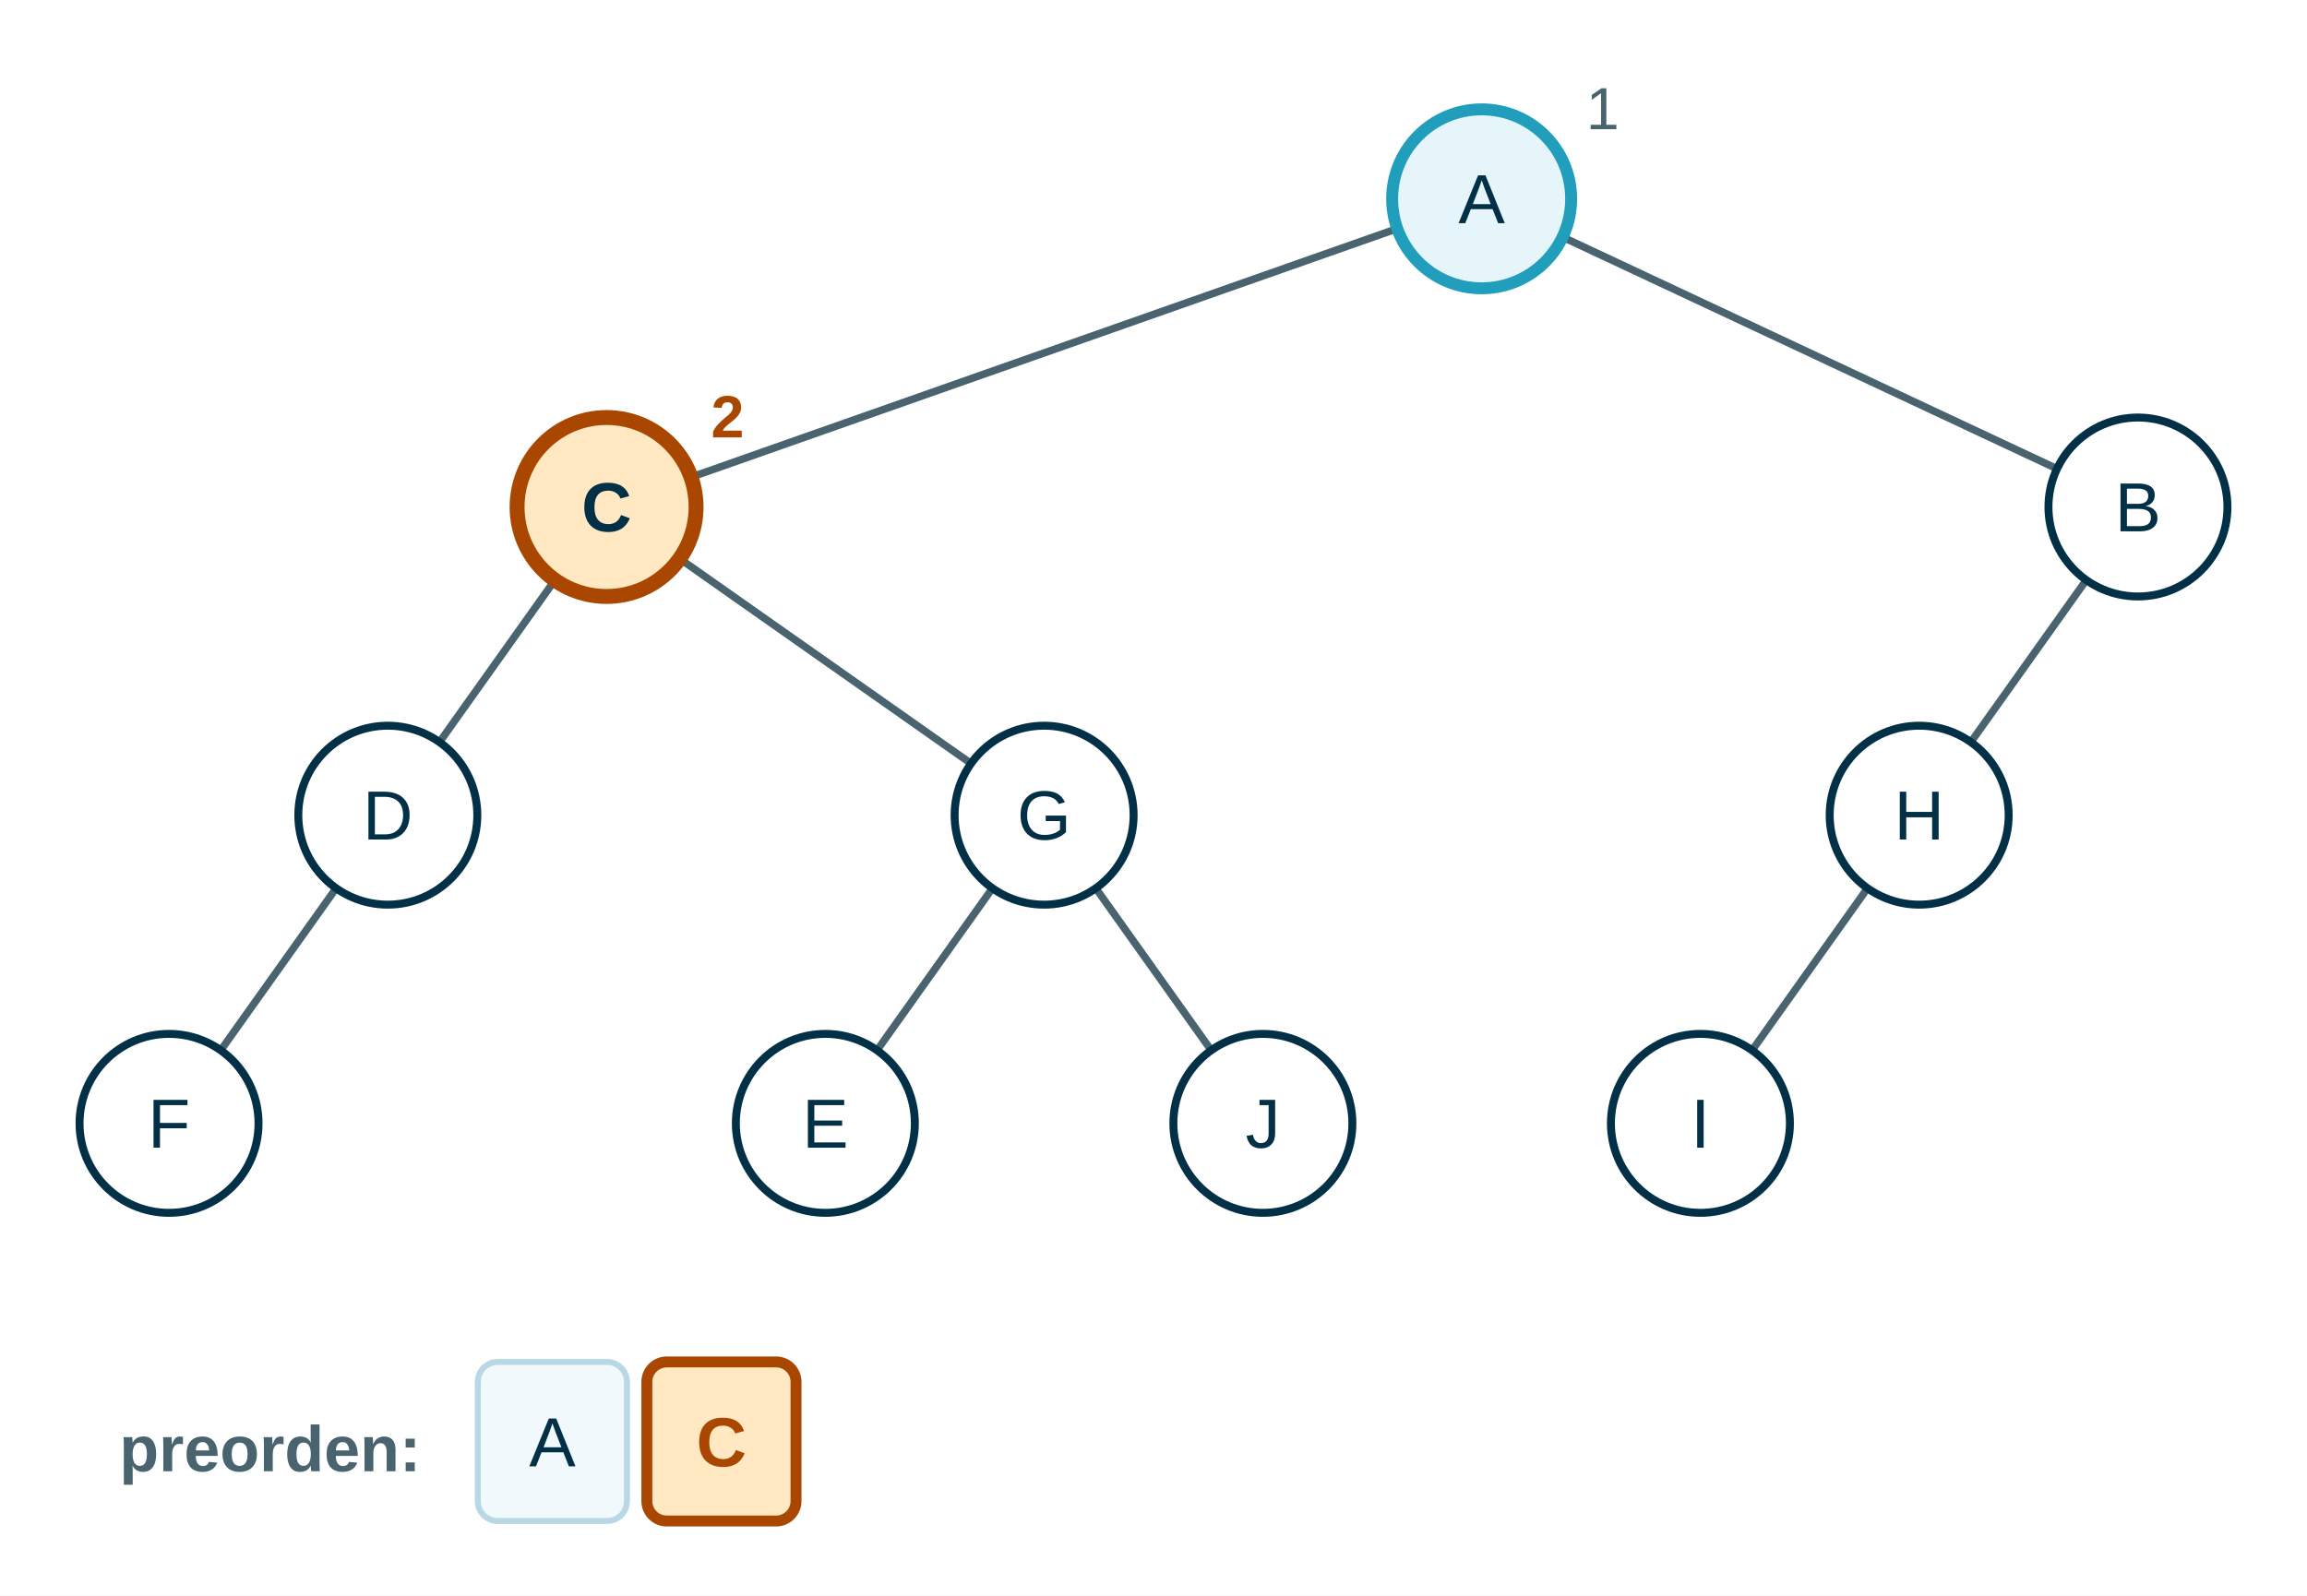
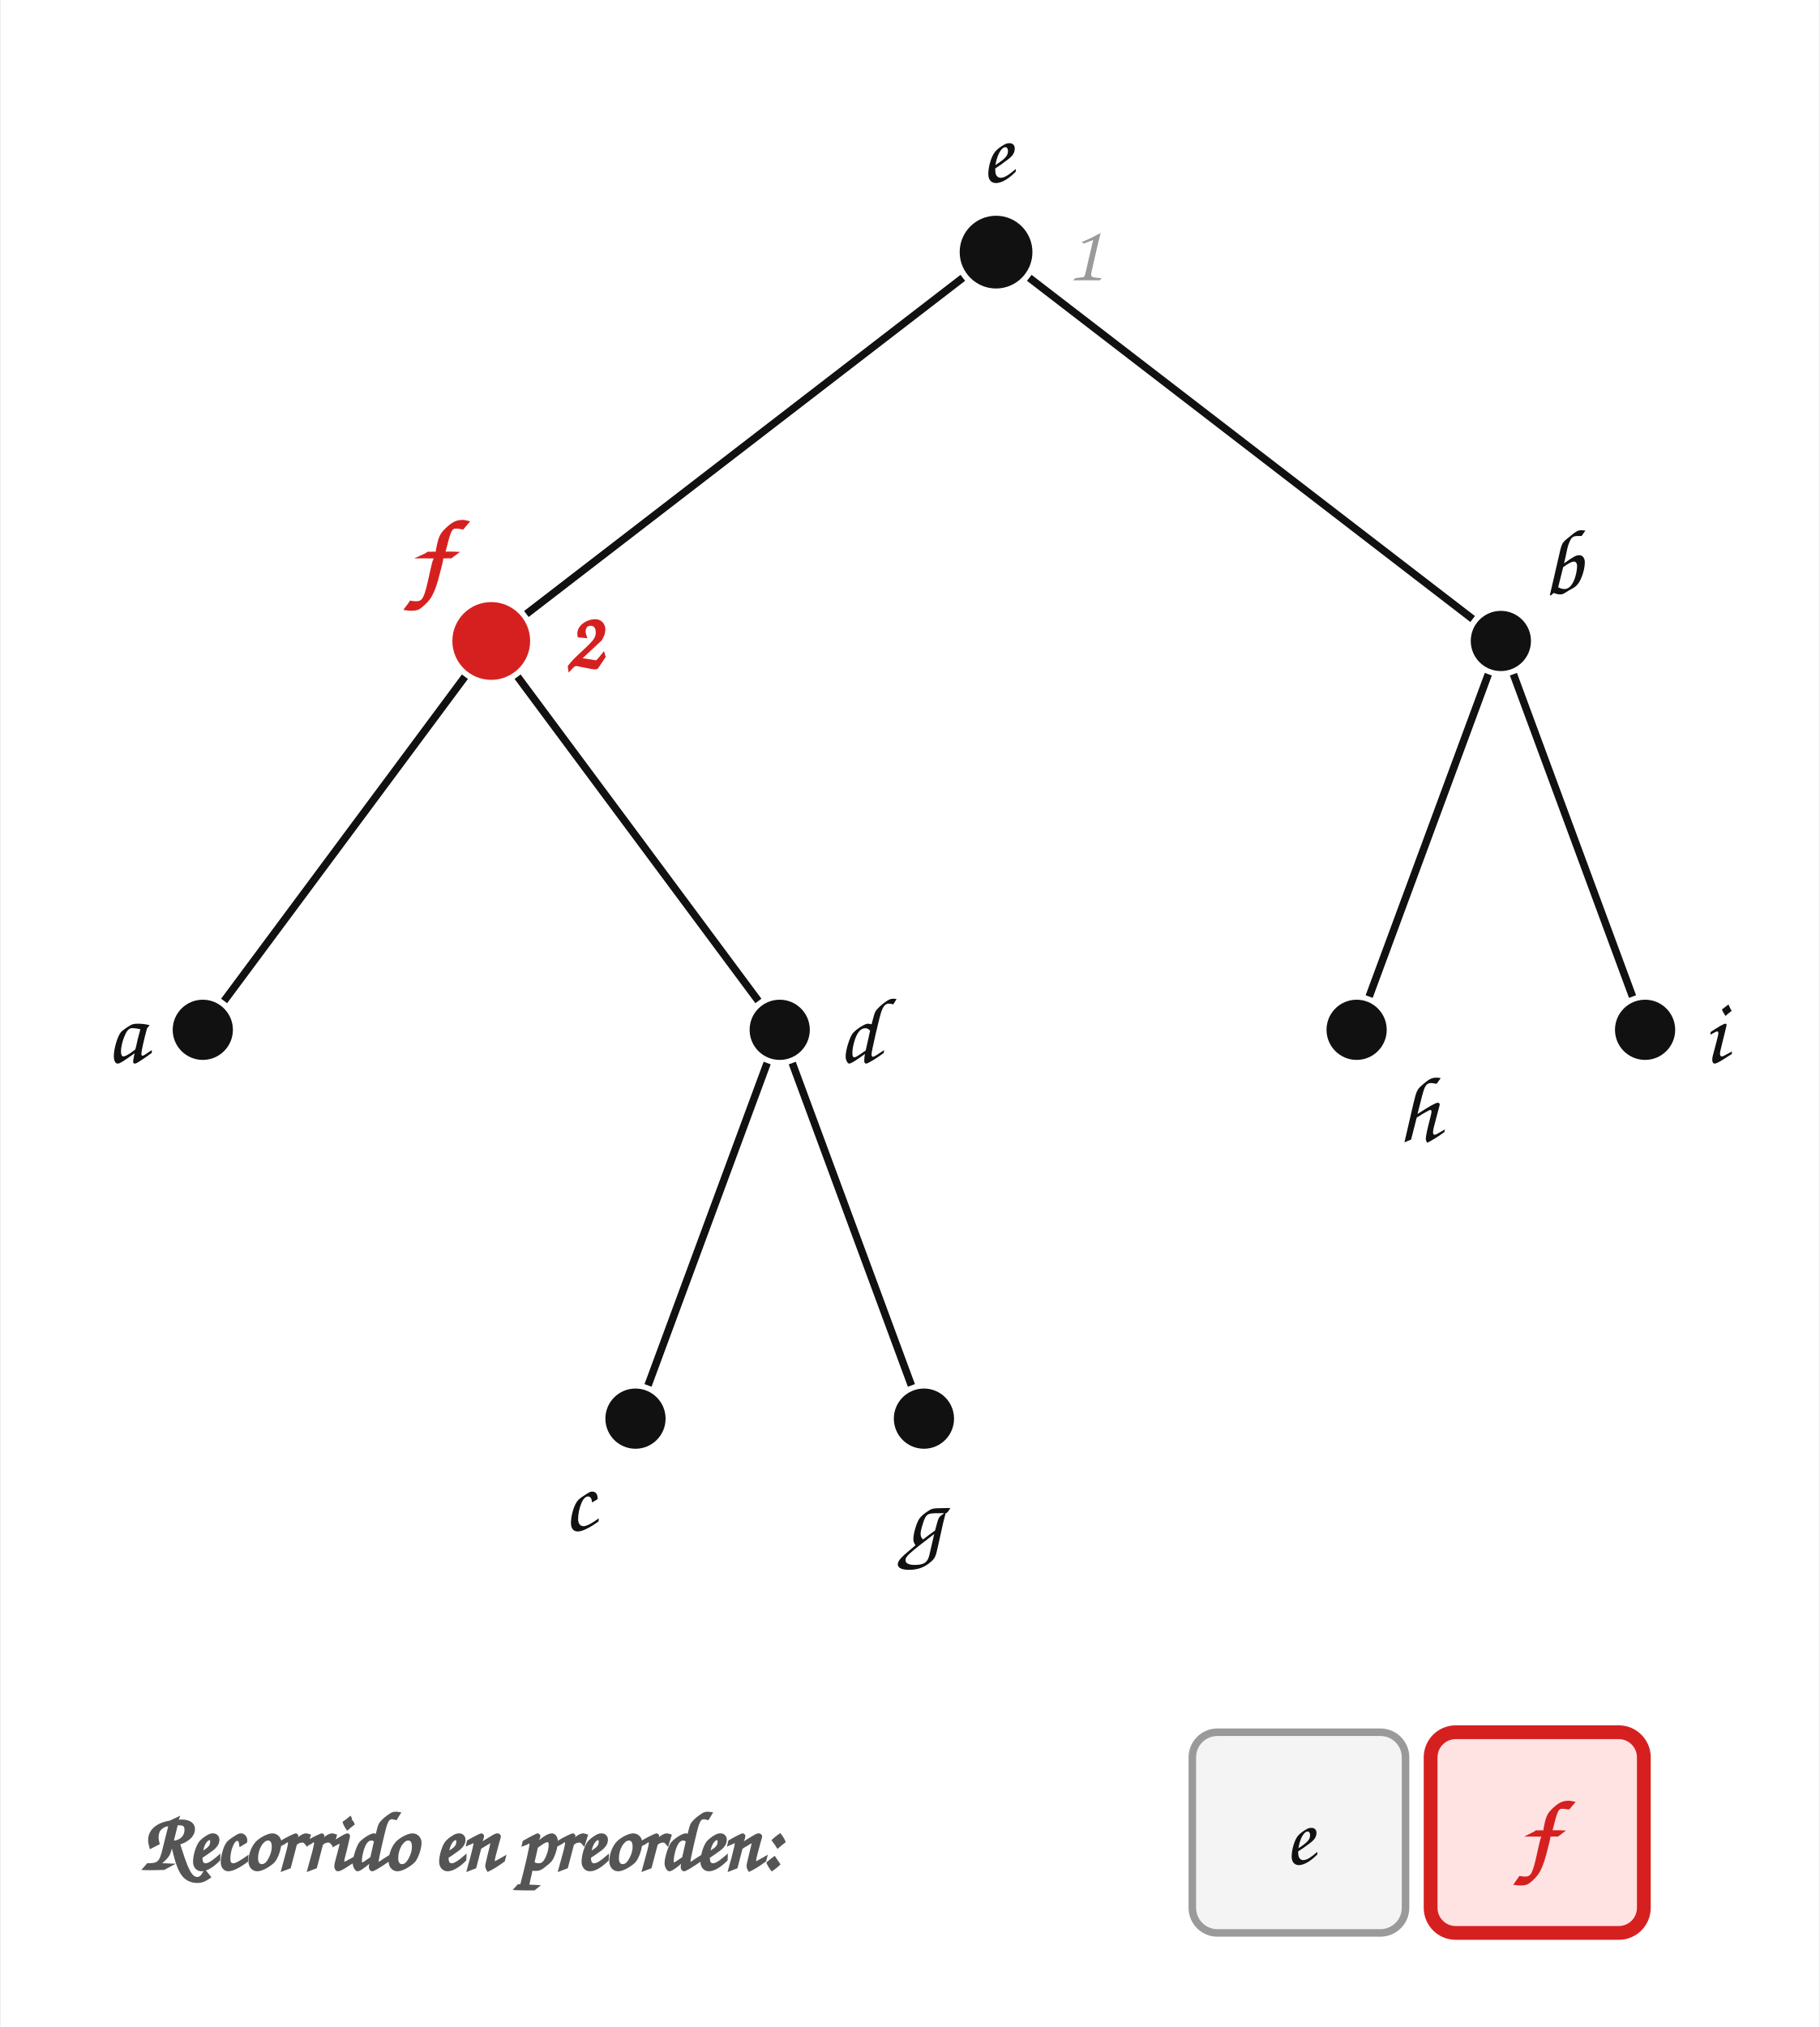
- <svg xmlns="http://www.w3.org/2000/svg" width="464" height="321" viewBox="-34.0 -40.0 464.0 321.0" font-family="Plus Jakarta Sans, Arial, sans-serif">
+ <svg xmlns="http://www.w3.org/2000/svg" width="290" height="323" viewBox="-32.2 -40.2 289.9 323.2" font-family="'Comic Sans MS', 'Comic Neue', 'Comic Relief', 'Chalkboard SE', cursive">
  <defs>
    <marker id="arr-plain" viewBox="0 0 10 10" refX="9" refY="5" markerWidth="11" markerHeight="11" markerUnits="userSpaceOnUse" orient="auto-start-reverse">
-       <path d="M0,0 L10,5 L0,10 z" fill="#49636f" />
+       <path d="M0,0 L10,5 L0,10 z" fill="#555555" />
    </marker>
    <marker id="arr-tree" viewBox="0 0 10 10" refX="9" refY="5" markerWidth="11" markerHeight="11" markerUnits="userSpaceOnUse" orient="auto-start-reverse">
-       <path d="M0,0 L10,5 L0,10 z" fill="#219ebc" />
+       <path d="M0,0 L10,5 L0,10 z" fill="#1f3c88" />
    </marker>
    <marker id="arr-new" viewBox="0 0 10 10" refX="9" refY="5" markerWidth="11" markerHeight="11" markerUnits="userSpaceOnUse" orient="auto-start-reverse">
-       <path d="M0,0 L10,5 L0,10 z" fill="#a94700" />
+       <path d="M0,0 L10,5 L0,10 z" fill="#d62020" />
    </marker>
    <marker id="arr-dim" viewBox="0 0 10 10" refX="9" refY="5" markerWidth="11" markerHeight="11" markerUnits="userSpaceOnUse" orient="auto-start-reverse">
-       <path d="M0,0 L10,5 L0,10 z" fill="#c9d3d8" />
+       <path d="M0,0 L10,5 L0,10 z" fill="#cfcfcf" />
    </marker>
    <marker id="arr-cand" viewBox="0 0 10 10" refX="9" refY="5" markerWidth="11" markerHeight="11" markerUnits="userSpaceOnUse" orient="auto-start-reverse">
-       <path d="M0,0 L10,5 L0,10 z" fill="#fb8500" />
+       <path d="M0,0 L10,5 L0,10 z" fill="#e08a00" />
    </marker>
    <marker id="arr-reject" viewBox="0 0 10 10" refX="9" refY="5" markerWidth="11" markerHeight="11" markerUnits="userSpaceOnUse" orient="auto-start-reverse">
-       <path d="M0,0 L10,5 L0,10 z" fill="#c0392b" />
+       <path d="M0,0 L10,5 L0,10 z" fill="#d62020" />
    </marker>
    <marker id="arr-back" viewBox="0 0 10 10" refX="9" refY="5" markerWidth="11" markerHeight="11" markerUnits="userSpaceOnUse" orient="auto-start-reverse">
-       <path d="M0,0 L10,5 L0,10 z" fill="#49636f" />
+       <path d="M0,0 L10,5 L0,10 z" fill="#555555" />
    </marker>
    <marker id="arr-ghost" viewBox="0 0 10 10" refX="9" refY="5" markerWidth="11" markerHeight="11" markerUnits="userSpaceOnUse" orient="auto-start-reverse">
-       <path d="M0,0 L10,5 L0,10 z" fill="#c9d3d8" />
+       <path d="M0,0 L10,5 L0,10 z" fill="#cfcfcf" />
    </marker>
  </defs>
-   <rect x="-34.0" y="-40.0" width="464.0" height="321.0" fill="#ffffff" />
-   <line x1="33.6" y1="138.7" x2="10.4" y2="171.3" stroke="#49636f" stroke-width="1.5" />
-   <line x1="165.6" y1="138.7" x2="142.4" y2="171.3" stroke="#49636f" stroke-width="1.5" />
-   <line x1="186.4" y1="138.7" x2="209.6" y2="171.3" stroke="#49636f" stroke-width="1.5" />
-   <line x1="77.6" y1="76.7" x2="54.4" y2="109.3" stroke="#49636f" stroke-width="1.5" />
-   <line x1="102.7" y1="72.4" x2="161.3" y2="113.6" stroke="#49636f" stroke-width="1.5" />
-   <line x1="341.6" y1="138.7" x2="318.4" y2="171.3" stroke="#49636f" stroke-width="1.5" />
-   <line x1="385.6" y1="76.7" x2="362.4" y2="109.3" stroke="#49636f" stroke-width="1.5" />
-   <line x1="247.0" y1="6.0" x2="105.0" y2="56.0" stroke="#49636f" stroke-width="1.5" />
-   <line x1="280.3" y1="7.7" x2="379.7" y2="54.3" stroke="#49636f" stroke-width="1.5" />
-   <circle cx="0.0" cy="186.0" r="18" fill="#ffffff" stroke="#023047" stroke-width="1.6" />
-   <text x="0.0" y="190.9" font-size="14" fill="#023047" text-anchor="middle">F</text>
-   <circle cx="44.0" cy="124.0" r="18" fill="#ffffff" stroke="#023047" stroke-width="1.6" />
-   <text x="44.0" y="128.9" font-size="14" fill="#023047" text-anchor="middle">D</text>
-   <circle cx="88.0" cy="62.0" r="18" fill="#ffe8c2" stroke="#a94700" stroke-width="3.0" />
-   <text x="88.0" y="66.9" font-size="14" fill="#023047" text-anchor="middle" font-weight="bold">C</text>
-   <text x="109.0" y="48.0" font-size="12" fill="#a94700" text-anchor="start" font-weight="bold">2</text>
-   <circle cx="132.0" cy="186.0" r="18" fill="#ffffff" stroke="#023047" stroke-width="1.6" />
-   <text x="132.0" y="190.9" font-size="14" fill="#023047" text-anchor="middle">E</text>
-   <circle cx="176.0" cy="124.0" r="18" fill="#ffffff" stroke="#023047" stroke-width="1.6" />
-   <text x="176.0" y="128.9" font-size="14" fill="#023047" text-anchor="middle">G</text>
-   <circle cx="220.0" cy="186.0" r="18" fill="#ffffff" stroke="#023047" stroke-width="1.6" />
-   <text x="220.0" y="190.9" font-size="14" fill="#023047" text-anchor="middle">J</text>
-   <circle cx="264.0" cy="0.0" r="18" fill="#e5f5f9" stroke="#219ebc" stroke-width="2.4" />
-   <text x="264.0" y="4.9" font-size="14" fill="#023047" text-anchor="middle">A</text>
-   <text x="285.0" y="-14.0" font-size="12" fill="#49636f" text-anchor="start">1</text>
-   <circle cx="308.0" cy="186.0" r="18" fill="#ffffff" stroke="#023047" stroke-width="1.6" />
-   <text x="308.0" y="190.9" font-size="14" fill="#023047" text-anchor="middle">I</text>
-   <circle cx="352.0" cy="124.0" r="18" fill="#ffffff" stroke="#023047" stroke-width="1.6" />
-   <text x="352.0" y="128.9" font-size="14" fill="#023047" text-anchor="middle">H</text>
-   <circle cx="396.0" cy="62.0" r="18" fill="#ffffff" stroke="#023047" stroke-width="1.6" />
-   <text x="396.0" y="66.9" font-size="14" fill="#023047" text-anchor="middle">B</text>
-   <text x="-10.0" y="256.0" font-size="13" fill="#49636f" text-anchor="start" font-weight="bold">preorden:</text>
-   <rect x="62.1" y="234.0" width="30.0" height="32.0" rx="4" fill="#f2f9fc" stroke="#b9d8e5" stroke-width="1.2" />
-   <text x="77.1" y="255.0" font-size="14" fill="#023047" text-anchor="middle">A</text>
-   <rect x="96.1" y="234.0" width="30.0" height="32.0" rx="4" fill="#ffe8c2" stroke="#a94700" stroke-width="2.2" />
-   <text x="111.1" y="255.0" font-size="14" fill="#a94700" text-anchor="middle" font-weight="bold">C</text>
+   <rect x="-32.2" y="-40.2" width="289.9" height="323.2" fill="#ffffff" />
+   <line x1="90.0" y1="129.3" x2="71.0" y2="180.7" stroke="#111111" stroke-width="1.2" />
+   <line x1="94.0" y1="129.3" x2="113.0" y2="180.7" stroke="#111111" stroke-width="1.2" />
+   <line x1="41.8" y1="67.7" x2="3.4" y2="119.4" stroke="#111111" stroke-width="1.2" />
+   <line x1="50.2" y1="67.7" x2="88.6" y2="119.4" stroke="#111111" stroke-width="1.2" />
+   <line x1="205.0" y1="67.3" x2="186.0" y2="118.7" stroke="#111111" stroke-width="1.2" />
+   <line x1="209.0" y1="67.3" x2="228.0" y2="118.7" stroke="#111111" stroke-width="1.2" />
+   <line x1="121.2" y1="4.1" x2="51.6" y2="57.7" stroke="#111111" stroke-width="1.2" />
+   <line x1="131.8" y1="4.1" x2="202.5" y2="58.5" stroke="#111111" stroke-width="1.2" />
+   <circle cx="0.0" cy="124.0" r="4.2" fill="#111111" stroke="#111111" stroke-width="1.2" />
+   <text x="-9.2" y="129.2" font-size="15" fill="#111111" text-anchor="end">a</text>
+   <circle cx="69.0" cy="186.0" r="4.2" fill="#111111" stroke="#111111" stroke-width="1.2" />
+   <text x="62.5" y="203.8" font-size="15" fill="#111111" text-anchor="end">c</text>
+   <circle cx="115.0" cy="186.0" r="4.2" fill="#111111" stroke="#111111" stroke-width="1.2" />
+   <text x="115.0" y="206.4" font-size="15" fill="#111111" text-anchor="middle">g</text>
+   <circle cx="92.0" cy="124.0" r="4.2" fill="#111111" stroke="#111111" stroke-width="1.2" />
+   <text x="101.2" y="129.2" font-size="15" fill="#111111" text-anchor="start">d</text>
+   <circle cx="46.0" cy="62.0" r="5.6" fill="#d62020" stroke="#d62020" stroke-width="1.2" />
+   <text x="38.5" y="53.5" font-size="15" fill="#d62020" text-anchor="end" font-weight="bold">f</text>
+   <text x="57.6" y="66.5" font-size="13" fill="#d62020" text-anchor="start" font-weight="bold">2</text>
+   <circle cx="184.0" cy="124.0" r="4.2" fill="#111111" stroke="#111111" stroke-width="1.2" />
+   <text x="190.5" y="141.8" font-size="15" fill="#111111" text-anchor="start">h</text>
+   <circle cx="230.0" cy="124.0" r="4.2" fill="#111111" stroke="#111111" stroke-width="1.2" />
+   <text x="239.2" y="129.2" font-size="15" fill="#111111" text-anchor="start">i</text>
+   <circle cx="207.0" cy="62.0" r="4.2" fill="#111111" stroke="#111111" stroke-width="1.2" />
+   <text x="213.5" y="54.5" font-size="15" fill="#111111" text-anchor="start">b</text>
+   <circle cx="126.5" cy="0.0" r="5.2" fill="#111111" stroke="#111111" stroke-width="1.2" />
+   <text x="126.5" y="-11.2" font-size="15" fill="#111111" text-anchor="middle">e</text>
+   <text x="137.7" y="4.5" font-size="13" fill="#9a9a9a" text-anchor="start">1</text>
+   <text x="-10.0" y="258.0" font-size="13" fill="#555555" text-anchor="start" font-weight="bold">Recorrido en preorden:</text>
+   <rect x="157.8" y="236.0" width="34.0" height="32.0" rx="4" fill="#f4f4f4" stroke="#9a9a9a" stroke-width="1.2" />
+   <text x="174.8" y="257.0" font-size="14" fill="#111111" text-anchor="middle">e</text>
+   <rect x="195.8" y="236.0" width="34.0" height="32.0" rx="4" fill="#ffe3e3" stroke="#d62020" stroke-width="2.2" />
+   <text x="212.8" y="257.0" font-size="14" fill="#d62020" text-anchor="middle" font-weight="bold">f</text>
</svg>
